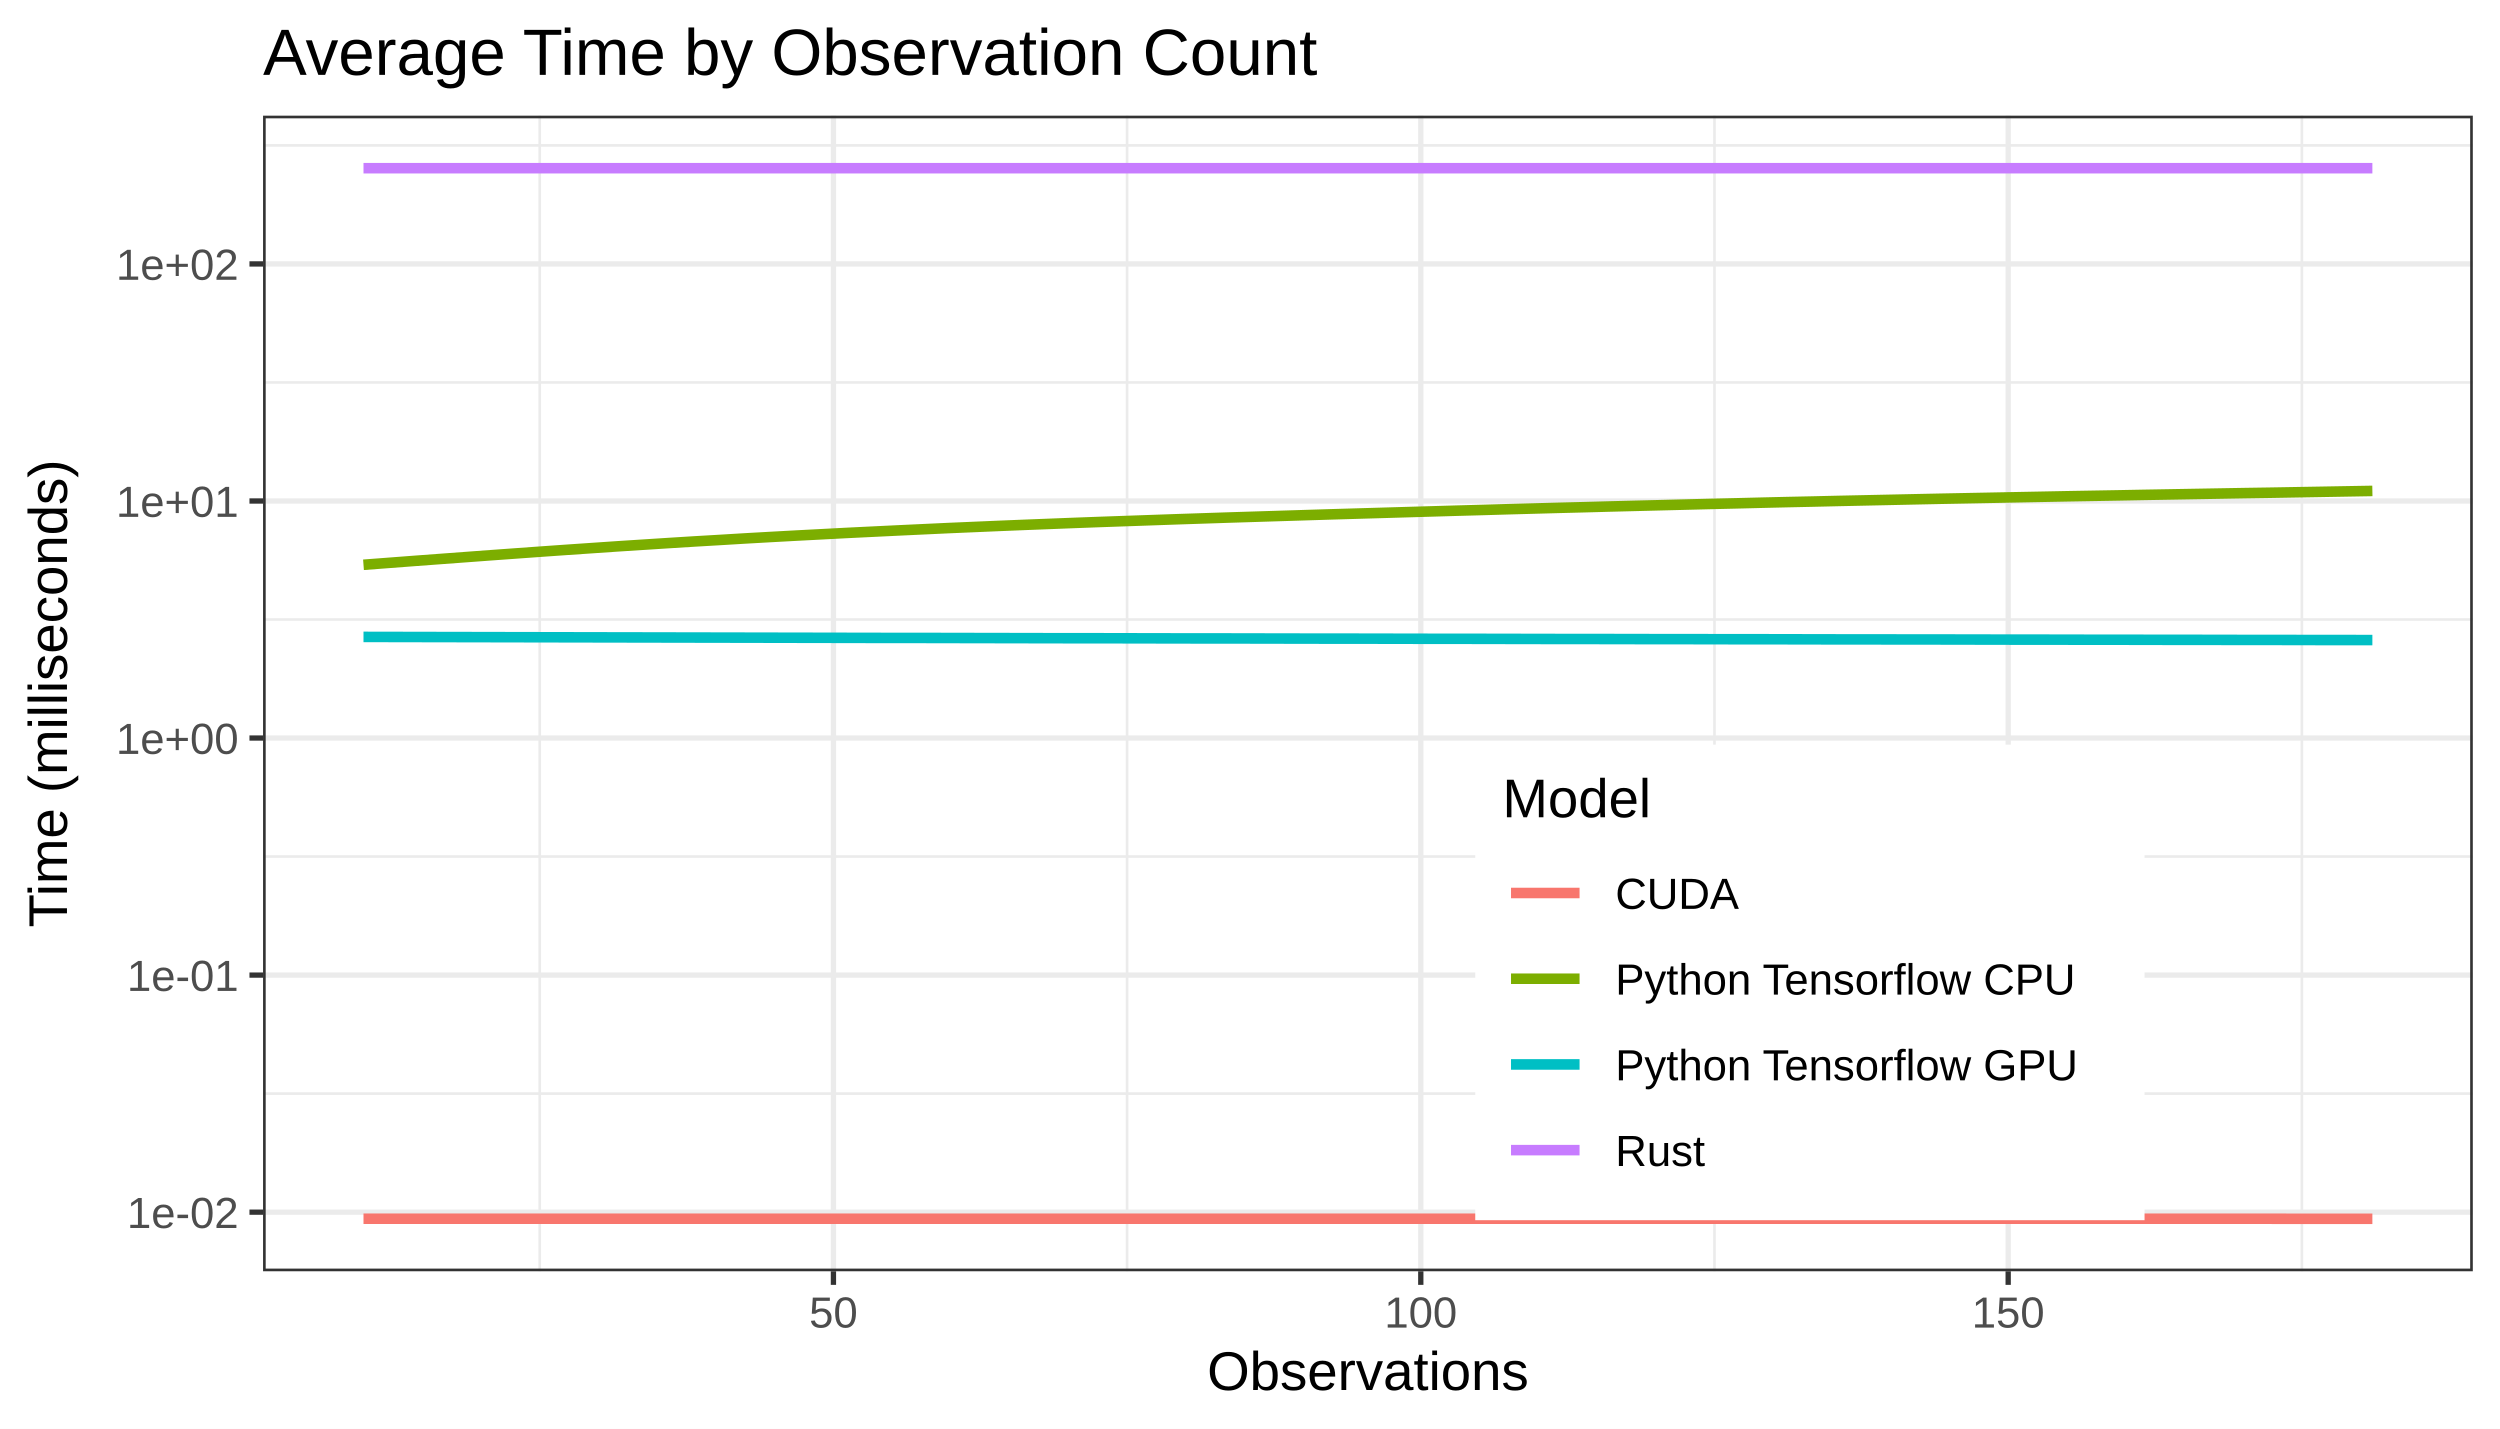
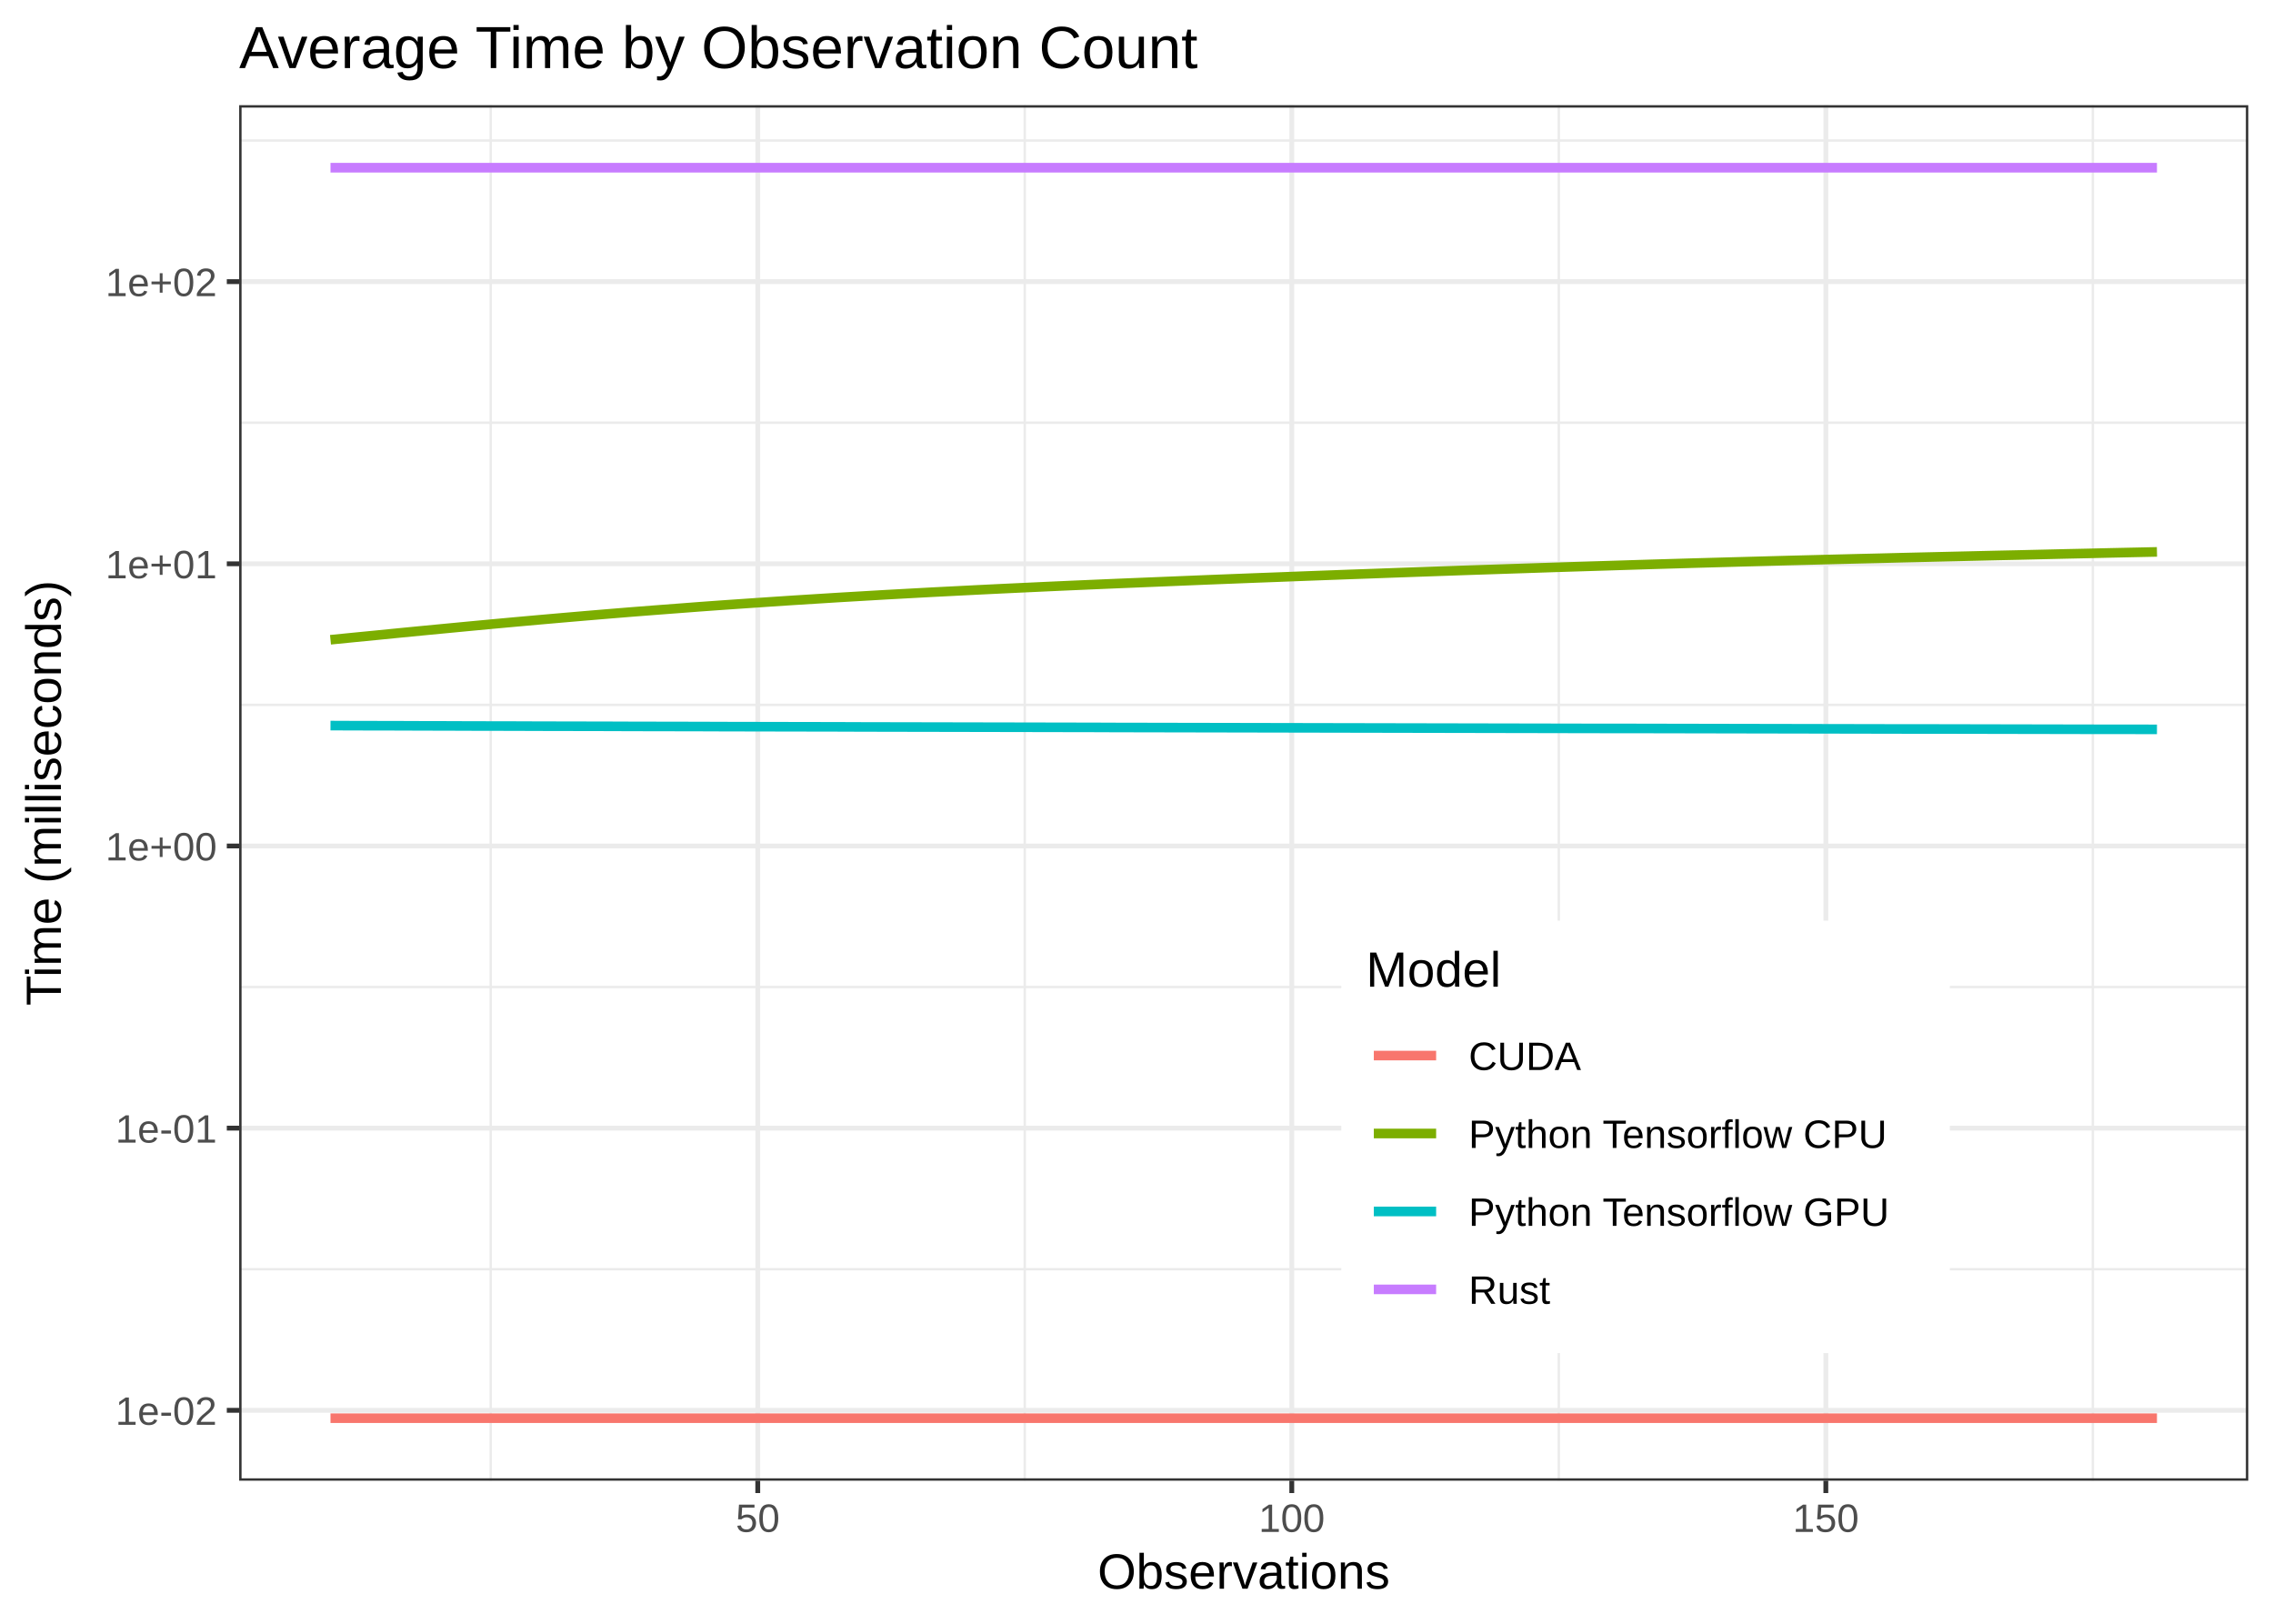
- <svg xmlns="http://www.w3.org/2000/svg" class="svglite" width="504.00pt" height="288.00pt" viewBox="0 0 504.00 288.00">
+ <svg xmlns="http://www.w3.org/2000/svg" class="svglite" width="504.00pt" height="360.00pt" viewBox="0 0 504.00 360.00">
  <defs>
    <style type="text/css">
    .svglite line, .svglite polyline, .svglite polygon, .svglite path, .svglite rect, .svglite circle {
      fill: none;
      stroke: #000000;
      stroke-linecap: round;
      stroke-linejoin: round;
      stroke-miterlimit: 10.00;
    }
    .svglite text {
      white-space: pre;
    }
  </style>
  </defs>
  <rect width="100%" height="100%" style="stroke: none; fill: #FFFFFF;" />
  <defs>
-     <clipPath id="cpMC4wMHw1MDQuMDB8MC4wMHwyODguMDA=">
-       <rect x="0.00" y="0.00" width="504.00" height="288.00" />
+     <clipPath id="cpMC4wMHw1MDQuMDB8MC4wMHwzNjAuMDA=">
+       <rect x="0.00" y="0.00" width="504.00" height="360.00" />
    </clipPath>
  </defs>
-   <g clip-path="url(#cpMC4wMHw1MDQuMDB8MC4wMHwyODguMDA=)">
-     <rect x="0.00" y="0.00" width="504.00" height="288.00" style="stroke-width: 1.07; stroke: #FFFFFF; fill: #FFFFFF;" />
+   <g clip-path="url(#cpMC4wMHw1MDQuMDB8MC4wMHwzNjAuMDA=)">
+     <rect x="0.00" y="0.00" width="504.00" height="360.00" style="stroke-width: 1.07; stroke: #FFFFFF; fill: #FFFFFF;" />
  </g>
  <defs>
-     <clipPath id="cpNTMuMDN8NDk4LjUyfDIzLjMyfDI1Ni4yOQ==">
-       <rect x="53.03" y="23.32" width="445.49" height="232.97" />
+     <clipPath id="cpNTMuMDN8NDk4LjUyfDIzLjMyfDMyOC4yOQ==">
+       <rect x="53.03" y="23.32" width="445.49" height="304.97" />
    </clipPath>
  </defs>
-   <g clip-path="url(#cpNTMuMDN8NDk4LjUyfDIzLjMyfDI1Ni4yOQ==)">
-     <rect x="53.03" y="23.32" width="445.49" height="232.97" style="stroke-width: 1.07; stroke: none; fill: #FFFFFF;" />
-     <polyline points="53.03,220.47 498.52,220.47 " style="stroke-width: 0.53; stroke: #EBEBEB; stroke-linecap: butt;" />
-     <polyline points="53.03,172.68 498.52,172.68 " style="stroke-width: 0.53; stroke: #EBEBEB; stroke-linecap: butt;" />
-     <polyline points="53.03,124.89 498.52,124.89 " style="stroke-width: 0.53; stroke: #EBEBEB; stroke-linecap: butt;" />
-     <polyline points="53.03,77.10 498.52,77.10 " style="stroke-width: 0.53; stroke: #EBEBEB; stroke-linecap: butt;" />
-     <polyline points="53.03,29.31 498.52,29.31 " style="stroke-width: 0.53; stroke: #EBEBEB; stroke-linecap: butt;" />
-     <polyline points="108.81,256.29 108.81,23.32 " style="stroke-width: 0.53; stroke: #EBEBEB; stroke-linecap: butt;" />
-     <polyline points="227.22,256.29 227.22,23.32 " style="stroke-width: 0.53; stroke: #EBEBEB; stroke-linecap: butt;" />
-     <polyline points="345.64,256.29 345.64,23.32 " style="stroke-width: 0.53; stroke: #EBEBEB; stroke-linecap: butt;" />
-     <polyline points="464.06,256.29 464.06,23.32 " style="stroke-width: 0.53; stroke: #EBEBEB; stroke-linecap: butt;" />
-     <polyline points="53.03,244.37 498.52,244.37 " style="stroke-width: 1.07; stroke: #EBEBEB; stroke-linecap: butt;" />
-     <polyline points="53.03,196.58 498.52,196.58 " style="stroke-width: 1.07; stroke: #EBEBEB; stroke-linecap: butt;" />
-     <polyline points="53.03,148.79 498.52,148.79 " style="stroke-width: 1.07; stroke: #EBEBEB; stroke-linecap: butt;" />
-     <polyline points="53.03,101.00 498.52,101.00 " style="stroke-width: 1.07; stroke: #EBEBEB; stroke-linecap: butt;" />
-     <polyline points="53.03,53.21 498.52,53.21 " style="stroke-width: 1.07; stroke: #EBEBEB; stroke-linecap: butt;" />
-     <polyline points="168.02,256.29 168.02,23.32 " style="stroke-width: 1.07; stroke: #EBEBEB; stroke-linecap: butt;" />
-     <polyline points="286.43,256.29 286.43,23.32 " style="stroke-width: 1.07; stroke: #EBEBEB; stroke-linecap: butt;" />
-     <polyline points="404.85,256.29 404.85,23.32 " style="stroke-width: 1.07; stroke: #EBEBEB; stroke-linecap: butt;" />
-     <polyline points="73.28,245.70 78.41,245.70 83.53,245.70 88.66,245.70 93.79,245.70 98.91,245.70 104.04,245.70 109.17,245.70 114.29,245.70 119.42,245.70 124.55,245.70 129.67,245.70 134.80,245.70 139.92,245.70 145.05,245.70 150.18,245.70 155.30,245.70 160.43,245.70 165.56,245.70 170.68,245.70 175.81,245.70 180.94,245.70 186.06,245.70 191.19,245.70 196.32,245.70 201.44,245.70 206.57,245.70 211.70,245.70 216.82,245.70 221.95,245.70 227.07,245.70 232.20,245.70 237.33,245.70 242.45,245.70 247.58,245.70 252.71,245.70 257.83,245.70 262.96,245.70 268.09,245.70 273.21,245.70 278.34,245.70 283.47,245.70 288.59,245.70 293.72,245.70 298.85,245.70 303.97,245.70 309.10,245.70 314.22,245.70 319.35,245.70 324.48,245.70 329.60,245.70 334.73,245.70 339.86,245.70 344.98,245.70 350.11,245.70 355.24,245.70 360.36,245.70 365.49,245.70 370.62,245.70 375.74,245.70 380.87,245.70 385.99,245.70 391.12,245.70 396.25,245.70 401.37,245.70 406.50,245.70 411.63,245.70 416.75,245.70 421.88,245.70 427.01,245.70 432.13,245.70 437.26,245.70 442.39,245.70 447.51,245.70 452.64,245.70 457.77,245.70 462.89,245.71 468.02,245.71 473.14,245.71 478.27,245.71 " style="stroke-width: 2.13; stroke: #F8766D; stroke-linecap: butt;" />
-     <polyline points="73.28,113.86 78.41,113.47 83.53,113.08 88.66,112.70 93.79,112.32 98.91,111.94 104.04,111.57 109.17,111.20 114.29,110.84 119.42,110.49 124.55,110.14 129.67,109.81 134.80,109.48 139.92,109.16 145.05,108.86 150.18,108.55 155.30,108.26 160.43,107.98 165.56,107.71 170.68,107.44 175.81,107.19 180.94,106.94 186.06,106.70 191.19,106.46 196.32,106.24 201.44,106.02 206.57,105.81 211.70,105.61 216.82,105.41 221.95,105.22 227.07,105.04 232.20,104.86 237.33,104.68 242.45,104.51 247.58,104.34 252.71,104.18 257.83,104.02 262.96,103.86 268.09,103.70 273.21,103.55 278.34,103.40 283.47,103.25 288.59,103.10 293.72,102.95 298.85,102.81 303.97,102.66 309.10,102.52 314.22,102.38 319.35,102.25 324.48,102.11 329.60,101.98 334.73,101.85 339.86,101.72 344.98,101.59 350.11,101.47 355.24,101.34 360.36,101.22 365.49,101.11 370.62,100.99 375.74,100.88 380.87,100.77 385.99,100.66 391.12,100.55 396.25,100.45 401.37,100.35 406.50,100.25 411.63,100.15 416.75,100.05 421.88,99.96 427.01,99.87 432.13,99.77 437.26,99.68 442.39,99.59 447.51,99.50 452.64,99.41 457.77,99.33 462.89,99.24 468.02,99.15 473.14,99.06 478.27,98.97 " style="stroke-width: 2.13; stroke: #7CAE00; stroke-linecap: butt;" />
-     <polyline points="73.28,128.40 78.41,128.41 83.53,128.42 88.66,128.43 93.79,128.44 98.91,128.45 104.04,128.46 109.17,128.47 114.29,128.48 119.42,128.49 124.55,128.50 129.67,128.51 134.80,128.52 139.92,128.53 145.05,128.54 150.18,128.55 155.30,128.56 160.43,128.57 165.56,128.58 170.68,128.59 175.81,128.60 180.94,128.61 186.06,128.61 191.19,128.62 196.32,128.63 201.44,128.64 206.57,128.65 211.70,128.66 216.82,128.67 221.95,128.67 227.07,128.68 232.20,128.69 237.33,128.70 242.45,128.71 247.58,128.71 252.71,128.72 257.83,128.73 262.96,128.74 268.09,128.75 273.21,128.75 278.34,128.76 283.47,128.77 288.59,128.78 293.72,128.78 298.85,128.79 303.97,128.80 309.10,128.81 314.22,128.82 319.35,128.82 324.48,128.83 329.60,128.84 334.73,128.85 339.86,128.85 344.98,128.86 350.11,128.87 355.24,128.87 360.36,128.88 365.49,128.89 370.62,128.90 375.74,128.90 380.87,128.91 385.99,128.92 391.12,128.92 396.25,128.93 401.37,128.94 406.50,128.95 411.63,128.95 416.75,128.96 421.88,128.97 427.01,128.97 432.13,128.98 437.26,128.99 442.39,128.99 447.51,129.00 452.64,129.01 457.77,129.01 462.89,129.02 468.02,129.03 473.14,129.03 478.27,129.04 " style="stroke-width: 2.13; stroke: #00BFC4; stroke-linecap: butt;" />
-     <polyline points="73.28,33.91 78.41,33.91 83.53,33.91 88.66,33.91 93.79,33.91 98.91,33.91 104.04,33.91 109.17,33.91 114.29,33.91 119.42,33.91 124.55,33.91 129.67,33.91 134.80,33.91 139.92,33.91 145.05,33.91 150.18,33.91 155.30,33.91 160.43,33.91 165.56,33.91 170.68,33.91 175.81,33.91 180.94,33.91 186.06,33.91 191.19,33.91 196.32,33.91 201.44,33.91 206.57,33.91 211.70,33.91 216.82,33.91 221.95,33.91 227.07,33.91 232.20,33.91 237.33,33.91 242.45,33.91 247.58,33.91 252.71,33.91 257.83,33.91 262.96,33.91 268.09,33.91 273.21,33.91 278.34,33.91 283.47,33.91 288.59,33.91 293.72,33.91 298.85,33.91 303.97,33.91 309.10,33.91 314.22,33.91 319.35,33.91 324.48,33.91 329.60,33.91 334.73,33.91 339.86,33.91 344.98,33.91 350.11,33.91 355.24,33.91 360.36,33.91 365.49,33.91 370.62,33.91 375.74,33.91 380.87,33.91 385.99,33.91 391.12,33.91 396.25,33.91 401.37,33.91 406.50,33.91 411.63,33.91 416.75,33.91 421.88,33.91 427.01,33.91 432.13,33.91 437.26,33.91 442.39,33.91 447.51,33.91 452.64,33.91 457.77,33.91 462.89,33.91 468.02,33.91 473.14,33.91 478.27,33.91 " style="stroke-width: 2.13; stroke: #C77CFF; stroke-linecap: butt;" />
-     <rect x="53.03" y="23.32" width="445.49" height="232.97" style="stroke-width: 1.07; stroke: #333333;" />
+   <g clip-path="url(#cpNTMuMDN8NDk4LjUyfDIzLjMyfDMyOC4yOQ==)">
+     <rect x="53.03" y="23.32" width="445.49" height="304.97" style="stroke-width: 1.07; stroke: none; fill: #FFFFFF;" />
+     <polyline points="53.03,281.40 498.52,281.40 " style="stroke-width: 0.53; stroke: #EBEBEB; stroke-linecap: butt;" />
+     <polyline points="53.03,218.84 498.52,218.84 " style="stroke-width: 0.53; stroke: #EBEBEB; stroke-linecap: butt;" />
+     <polyline points="53.03,156.28 498.52,156.28 " style="stroke-width: 0.53; stroke: #EBEBEB; stroke-linecap: butt;" />
+     <polyline points="53.03,93.72 498.52,93.72 " style="stroke-width: 0.53; stroke: #EBEBEB; stroke-linecap: butt;" />
+     <polyline points="53.03,31.16 498.52,31.16 " style="stroke-width: 0.53; stroke: #EBEBEB; stroke-linecap: butt;" />
+     <polyline points="108.81,328.29 108.81,23.32 " style="stroke-width: 0.53; stroke: #EBEBEB; stroke-linecap: butt;" />
+     <polyline points="227.22,328.29 227.22,23.32 " style="stroke-width: 0.53; stroke: #EBEBEB; stroke-linecap: butt;" />
+     <polyline points="345.64,328.29 345.64,23.32 " style="stroke-width: 0.53; stroke: #EBEBEB; stroke-linecap: butt;" />
+     <polyline points="464.06,328.29 464.06,23.32 " style="stroke-width: 0.53; stroke: #EBEBEB; stroke-linecap: butt;" />
+     <polyline points="53.03,312.68 498.52,312.68 " style="stroke-width: 1.07; stroke: #EBEBEB; stroke-linecap: butt;" />
+     <polyline points="53.03,250.12 498.52,250.12 " style="stroke-width: 1.07; stroke: #EBEBEB; stroke-linecap: butt;" />
+     <polyline points="53.03,187.56 498.52,187.56 " style="stroke-width: 1.07; stroke: #EBEBEB; stroke-linecap: butt;" />
+     <polyline points="53.03,125.00 498.52,125.00 " style="stroke-width: 1.07; stroke: #EBEBEB; stroke-linecap: butt;" />
+     <polyline points="53.03,62.44 498.52,62.44 " style="stroke-width: 1.07; stroke: #EBEBEB; stroke-linecap: butt;" />
+     <polyline points="168.02,328.29 168.02,23.32 " style="stroke-width: 1.07; stroke: #EBEBEB; stroke-linecap: butt;" />
+     <polyline points="286.43,328.29 286.43,23.32 " style="stroke-width: 1.07; stroke: #EBEBEB; stroke-linecap: butt;" />
+     <polyline points="404.85,328.29 404.85,23.32 " style="stroke-width: 1.07; stroke: #EBEBEB; stroke-linecap: butt;" />
+     <polyline points="73.28,314.43 78.41,314.43 83.53,314.43 88.66,314.43 93.79,314.43 98.91,314.43 104.04,314.43 109.17,314.43 114.29,314.43 119.42,314.43 124.55,314.43 129.67,314.43 134.80,314.43 139.92,314.43 145.05,314.43 150.18,314.43 155.30,314.43 160.43,314.43 165.56,314.43 170.68,314.43 175.81,314.43 180.94,314.43 186.06,314.43 191.19,314.43 196.32,314.43 201.44,314.43 206.57,314.43 211.70,314.43 216.82,314.43 221.95,314.43 227.07,314.43 232.20,314.43 237.33,314.43 242.45,314.43 247.58,314.43 252.71,314.43 257.83,314.43 262.96,314.43 268.09,314.43 273.21,314.43 278.34,314.43 283.47,314.43 288.59,314.43 293.72,314.43 298.85,314.43 303.97,314.43 309.10,314.43 314.22,314.43 319.35,314.43 324.48,314.43 329.60,314.43 334.73,314.43 339.86,314.43 344.98,314.43 350.11,314.43 355.24,314.43 360.36,314.43 365.49,314.43 370.62,314.43 375.74,314.43 380.87,314.43 385.99,314.43 391.12,314.43 396.25,314.43 401.37,314.43 406.50,314.43 411.63,314.43 416.75,314.43 421.88,314.43 427.01,314.43 432.13,314.43 437.26,314.43 442.39,314.43 447.51,314.43 452.64,314.43 457.77,314.43 462.89,314.43 468.02,314.43 473.14,314.43 478.27,314.43 " style="stroke-width: 2.13; stroke: #F8766D; stroke-linecap: butt;" />
+     <polyline points="73.28,141.84 78.41,141.33 83.53,140.83 88.66,140.32 93.79,139.82 98.91,139.33 104.04,138.84 109.17,138.36 114.29,137.89 119.42,137.43 124.55,136.98 129.67,136.54 134.80,136.11 139.92,135.69 145.05,135.29 150.18,134.90 155.30,134.51 160.43,134.14 165.56,133.79 170.68,133.44 175.81,133.10 180.94,132.78 186.06,132.46 191.19,132.16 196.32,131.86 201.44,131.58 206.57,131.30 211.70,131.04 216.82,130.78 221.95,130.53 227.07,130.29 232.20,130.05 237.33,129.82 242.45,129.60 247.58,129.38 252.71,129.17 257.83,128.96 262.96,128.75 268.09,128.54 273.21,128.34 278.34,128.14 283.47,127.95 288.59,127.75 293.72,127.56 298.85,127.37 303.97,127.19 309.10,127.00 314.22,126.82 319.35,126.64 324.48,126.46 329.60,126.29 334.73,126.12 339.86,125.95 344.98,125.78 350.11,125.62 355.24,125.46 360.36,125.30 365.49,125.14 370.62,124.99 375.74,124.84 380.87,124.70 385.99,124.56 391.12,124.42 396.25,124.28 401.37,124.15 406.50,124.02 411.63,123.89 416.75,123.77 421.88,123.64 427.01,123.52 432.13,123.40 437.26,123.28 442.39,123.16 447.51,123.05 452.64,122.93 457.77,122.81 462.89,122.70 468.02,122.58 473.14,122.47 478.27,122.36 " style="stroke-width: 2.13; stroke: #7CAE00; stroke-linecap: butt;" />
+     <polyline points="73.28,160.87 78.41,160.89 83.53,160.90 88.66,160.91 93.79,160.93 98.91,160.94 104.04,160.96 109.17,160.97 114.29,160.98 119.42,161.00 124.55,161.01 129.67,161.02 134.80,161.03 139.92,161.05 145.05,161.06 150.18,161.07 155.30,161.08 160.43,161.10 165.56,161.11 170.68,161.12 175.81,161.13 180.94,161.14 186.06,161.15 191.19,161.17 196.32,161.18 201.44,161.19 206.57,161.20 211.70,161.21 216.82,161.22 221.95,161.23 227.07,161.24 232.20,161.25 237.33,161.26 242.45,161.27 247.58,161.29 252.71,161.30 257.83,161.31 262.96,161.32 268.09,161.33 273.21,161.34 278.34,161.35 283.47,161.36 288.59,161.37 293.72,161.38 298.85,161.39 303.97,161.40 309.10,161.41 314.22,161.42 319.35,161.43 324.48,161.44 329.60,161.45 334.73,161.46 339.86,161.47 344.98,161.48 350.11,161.49 355.24,161.50 360.36,161.50 365.49,161.51 370.62,161.52 375.74,161.53 380.87,161.54 385.99,161.55 391.12,161.56 396.25,161.57 401.37,161.58 406.50,161.59 411.63,161.60 416.75,161.61 421.88,161.62 427.01,161.62 432.13,161.63 437.26,161.64 442.39,161.65 447.51,161.66 452.64,161.67 457.77,161.68 462.89,161.69 468.02,161.70 473.14,161.70 478.27,161.71 " style="stroke-width: 2.13; stroke: #00BFC4; stroke-linecap: butt;" />
+     <polyline points="73.28,37.18 78.41,37.18 83.53,37.18 88.66,37.18 93.79,37.18 98.91,37.18 104.04,37.18 109.17,37.18 114.29,37.18 119.42,37.18 124.55,37.18 129.67,37.18 134.80,37.18 139.92,37.18 145.05,37.18 150.18,37.18 155.30,37.18 160.43,37.18 165.56,37.18 170.68,37.18 175.81,37.18 180.94,37.18 186.06,37.18 191.19,37.18 196.32,37.18 201.44,37.18 206.57,37.18 211.70,37.18 216.82,37.18 221.95,37.18 227.07,37.18 232.20,37.18 237.33,37.18 242.45,37.18 247.58,37.18 252.71,37.18 257.83,37.18 262.96,37.18 268.09,37.18 273.21,37.18 278.34,37.18 283.47,37.18 288.59,37.18 293.72,37.18 298.85,37.18 303.97,37.18 309.10,37.18 314.22,37.18 319.35,37.18 324.48,37.18 329.60,37.18 334.73,37.18 339.86,37.18 344.98,37.18 350.11,37.18 355.24,37.18 360.36,37.18 365.49,37.18 370.62,37.18 375.74,37.18 380.87,37.18 385.99,37.18 391.12,37.18 396.25,37.18 401.37,37.18 406.50,37.18 411.63,37.18 416.75,37.18 421.88,37.18 427.01,37.18 432.13,37.18 437.26,37.18 442.39,37.18 447.51,37.18 452.64,37.18 457.77,37.18 462.89,37.18 468.02,37.18 473.14,37.18 478.27,37.18 " style="stroke-width: 2.13; stroke: #C77CFF; stroke-linecap: butt;" />
+     <rect x="53.03" y="23.32" width="445.49" height="304.97" style="stroke-width: 1.07; stroke: #333333;" />
  </g>
-   <g clip-path="url(#cpMC4wMHw1MDQuMDB8MC4wMHwyODguMDA=)">
-     <text x="48.10" y="247.57" text-anchor="end" style="font-size: 8.80px;fill: #4D4D4D; font-family: &quot;Arimo&quot;;" textLength="25.37px" lengthAdjust="spacingAndGlyphs">1e-02</text>
-     <text x="48.10" y="199.78" text-anchor="end" style="font-size: 8.80px;fill: #4D4D4D; font-family: &quot;Arimo&quot;;" textLength="25.37px" lengthAdjust="spacingAndGlyphs">1e-01</text>
-     <text x="48.10" y="151.99" text-anchor="end" style="font-size: 8.80px;fill: #4D4D4D; font-family: &quot;Arimo&quot;;" textLength="29.57px" lengthAdjust="spacingAndGlyphs">1e+00</text>
-     <text x="48.10" y="104.20" text-anchor="end" style="font-size: 8.80px;fill: #4D4D4D; font-family: &quot;Arimo&quot;;" textLength="29.57px" lengthAdjust="spacingAndGlyphs">1e+01</text>
-     <text x="48.10" y="56.41" text-anchor="end" style="font-size: 8.80px;fill: #4D4D4D; font-family: &quot;Arimo&quot;;" textLength="29.57px" lengthAdjust="spacingAndGlyphs">1e+02</text>
-     <polyline points="50.29,244.37 53.03,244.37 " style="stroke-width: 1.07; stroke: #333333; stroke-linecap: butt;" />
-     <polyline points="50.29,196.58 53.03,196.58 " style="stroke-width: 1.07; stroke: #333333; stroke-linecap: butt;" />
-     <polyline points="50.29,148.79 53.03,148.79 " style="stroke-width: 1.07; stroke: #333333; stroke-linecap: butt;" />
-     <polyline points="50.29,101.00 53.03,101.00 " style="stroke-width: 1.07; stroke: #333333; stroke-linecap: butt;" />
-     <polyline points="50.29,53.21 53.03,53.21 " style="stroke-width: 1.07; stroke: #333333; stroke-linecap: butt;" />
-     <polyline points="168.02,259.03 168.02,256.29 " style="stroke-width: 1.07; stroke: #333333; stroke-linecap: butt;" />
-     <polyline points="286.43,259.03 286.43,256.29 " style="stroke-width: 1.07; stroke: #333333; stroke-linecap: butt;" />
-     <polyline points="404.85,259.03 404.85,256.29 " style="stroke-width: 1.07; stroke: #333333; stroke-linecap: butt;" />
-     <text x="168.02" y="267.64" text-anchor="middle" style="font-size: 8.80px;fill: #4D4D4D; font-family: &quot;Arimo&quot;;" textLength="11.19px" lengthAdjust="spacingAndGlyphs">50</text>
-     <text x="286.43" y="267.64" text-anchor="middle" style="font-size: 8.80px;fill: #4D4D4D; font-family: &quot;Arimo&quot;;" textLength="16.78px" lengthAdjust="spacingAndGlyphs">100</text>
-     <text x="404.85" y="267.64" text-anchor="middle" style="font-size: 8.80px;fill: #4D4D4D; font-family: &quot;Arimo&quot;;" textLength="16.78px" lengthAdjust="spacingAndGlyphs">150</text>
-     <text x="275.78" y="280.23" text-anchor="middle" style="font-size: 11.00px; font-family: &quot;Arimo&quot;;" textLength="72.72px" lengthAdjust="spacingAndGlyphs">Observations</text>
-     <text transform="translate(13.50,139.81) rotate(-90)" text-anchor="middle" style="font-size: 11.00px; font-family: &quot;Arimo&quot;;" textLength="106.92px" lengthAdjust="spacingAndGlyphs">Time (milliseconds)</text>
-     <rect x="297.41" y="150.12" width="134.93" height="95.87" style="stroke-width: 1.07; stroke: none; fill: #FFFFFF;" />
-     <text x="302.89" y="164.76" style="font-size: 11.00px; font-family: &quot;Arimo&quot;;" textLength="33.03px" lengthAdjust="spacingAndGlyphs">Model</text>
-     <rect x="302.89" y="171.39" width="17.28" height="17.28" style="stroke-width: 1.07; stroke: none; fill: #FFFFFF;" />
-     <line x1="304.62" y1="180.03" x2="318.44" y2="180.03" style="stroke-width: 2.13; stroke: #F8766D; stroke-linecap: butt;" />
-     <rect x="302.89" y="188.67" width="17.28" height="17.28" style="stroke-width: 1.07; stroke: none; fill: #FFFFFF;" />
-     <line x1="304.62" y1="197.31" x2="318.44" y2="197.31" style="stroke-width: 2.13; stroke: #7CAE00; stroke-linecap: butt;" />
-     <rect x="302.89" y="205.95" width="17.28" height="17.28" style="stroke-width: 1.07; stroke: none; fill: #FFFFFF;" />
-     <line x1="304.62" y1="214.59" x2="318.44" y2="214.59" style="stroke-width: 2.13; stroke: #00BFC4; stroke-linecap: butt;" />
-     <rect x="302.89" y="223.23" width="17.28" height="17.28" style="stroke-width: 1.07; stroke: none; fill: #FFFFFF;" />
-     <line x1="304.62" y1="231.87" x2="318.44" y2="231.87" style="stroke-width: 2.13; stroke: #C77CFF; stroke-linecap: butt;" />
-     <text x="325.65" y="183.23" style="font-size: 8.80px; font-family: &quot;Arimo&quot;;" textLength="25.22px" lengthAdjust="spacingAndGlyphs">CUDA</text>
-     <text x="325.65" y="200.51" style="font-size: 8.80px; font-family: &quot;Arimo&quot;;" textLength="100.53px" lengthAdjust="spacingAndGlyphs">Python Tensorflow CPU</text>
-     <text x="325.65" y="217.79" style="font-size: 8.80px; font-family: &quot;Arimo&quot;;" textLength="101.21px" lengthAdjust="spacingAndGlyphs">Python Tensorflow GPU</text>
-     <text x="325.65" y="235.07" style="font-size: 8.80px; font-family: &quot;Arimo&quot;;" textLength="19.32px" lengthAdjust="spacingAndGlyphs">Rust</text>
+   <g clip-path="url(#cpMC4wMHw1MDQuMDB8MC4wMHwzNjAuMDA=)">
+     <text x="48.10" y="315.89" text-anchor="end" style="font-size: 8.80px;fill: #4D4D4D; font-family: &quot;Arimo&quot;;" textLength="25.37px" lengthAdjust="spacingAndGlyphs">1e-02</text>
+     <text x="48.10" y="253.33" text-anchor="end" style="font-size: 8.80px;fill: #4D4D4D; font-family: &quot;Arimo&quot;;" textLength="25.37px" lengthAdjust="spacingAndGlyphs">1e-01</text>
+     <text x="48.10" y="190.77" text-anchor="end" style="font-size: 8.80px;fill: #4D4D4D; font-family: &quot;Arimo&quot;;" textLength="29.57px" lengthAdjust="spacingAndGlyphs">1e+00</text>
+     <text x="48.10" y="128.21" text-anchor="end" style="font-size: 8.80px;fill: #4D4D4D; font-family: &quot;Arimo&quot;;" textLength="29.57px" lengthAdjust="spacingAndGlyphs">1e+01</text>
+     <text x="48.10" y="65.65" text-anchor="end" style="font-size: 8.80px;fill: #4D4D4D; font-family: &quot;Arimo&quot;;" textLength="29.57px" lengthAdjust="spacingAndGlyphs">1e+02</text>
+     <polyline points="50.29,312.68 53.03,312.68 " style="stroke-width: 1.07; stroke: #333333; stroke-linecap: butt;" />
+     <polyline points="50.29,250.12 53.03,250.12 " style="stroke-width: 1.07; stroke: #333333; stroke-linecap: butt;" />
+     <polyline points="50.29,187.56 53.03,187.56 " style="stroke-width: 1.07; stroke: #333333; stroke-linecap: butt;" />
+     <polyline points="50.29,125.00 53.03,125.00 " style="stroke-width: 1.07; stroke: #333333; stroke-linecap: butt;" />
+     <polyline points="50.29,62.44 53.03,62.44 " style="stroke-width: 1.07; stroke: #333333; stroke-linecap: butt;" />
+     <polyline points="168.02,331.03 168.02,328.29 " style="stroke-width: 1.07; stroke: #333333; stroke-linecap: butt;" />
+     <polyline points="286.43,331.03 286.43,328.29 " style="stroke-width: 1.07; stroke: #333333; stroke-linecap: butt;" />
+     <polyline points="404.85,331.03 404.85,328.29 " style="stroke-width: 1.07; stroke: #333333; stroke-linecap: butt;" />
+     <text x="168.02" y="339.64" text-anchor="middle" style="font-size: 8.80px;fill: #4D4D4D; font-family: &quot;Arimo&quot;;" textLength="11.19px" lengthAdjust="spacingAndGlyphs">50</text>
+     <text x="286.43" y="339.64" text-anchor="middle" style="font-size: 8.80px;fill: #4D4D4D; font-family: &quot;Arimo&quot;;" textLength="16.78px" lengthAdjust="spacingAndGlyphs">100</text>
+     <text x="404.85" y="339.64" text-anchor="middle" style="font-size: 8.80px;fill: #4D4D4D; font-family: &quot;Arimo&quot;;" textLength="16.78px" lengthAdjust="spacingAndGlyphs">150</text>
+     <text x="275.78" y="352.23" text-anchor="middle" style="font-size: 11.00px; font-family: &quot;Arimo&quot;;" textLength="72.72px" lengthAdjust="spacingAndGlyphs">Observations</text>
+     <text transform="translate(13.50,175.81) rotate(-90)" text-anchor="middle" style="font-size: 11.00px; font-family: &quot;Arimo&quot;;" textLength="106.92px" lengthAdjust="spacingAndGlyphs">Time (milliseconds)</text>
+     <rect x="297.41" y="204.12" width="134.93" height="95.87" style="stroke-width: 1.07; stroke: none; fill: #FFFFFF;" />
+     <text x="302.89" y="218.76" style="font-size: 11.00px; font-family: &quot;Arimo&quot;;" textLength="33.03px" lengthAdjust="spacingAndGlyphs">Model</text>
+     <rect x="302.89" y="225.39" width="17.28" height="17.28" style="stroke-width: 1.07; stroke: none; fill: #FFFFFF;" />
+     <line x1="304.62" y1="234.03" x2="318.44" y2="234.03" style="stroke-width: 2.13; stroke: #F8766D; stroke-linecap: butt;" />
+     <rect x="302.89" y="242.67" width="17.28" height="17.28" style="stroke-width: 1.07; stroke: none; fill: #FFFFFF;" />
+     <line x1="304.62" y1="251.31" x2="318.44" y2="251.31" style="stroke-width: 2.13; stroke: #7CAE00; stroke-linecap: butt;" />
+     <rect x="302.89" y="259.95" width="17.28" height="17.28" style="stroke-width: 1.07; stroke: none; fill: #FFFFFF;" />
+     <line x1="304.62" y1="268.59" x2="318.44" y2="268.59" style="stroke-width: 2.13; stroke: #00BFC4; stroke-linecap: butt;" />
+     <rect x="302.89" y="277.23" width="17.28" height="17.28" style="stroke-width: 1.07; stroke: none; fill: #FFFFFF;" />
+     <line x1="304.62" y1="285.87" x2="318.44" y2="285.87" style="stroke-width: 2.13; stroke: #C77CFF; stroke-linecap: butt;" />
+     <text x="325.65" y="237.23" style="font-size: 8.80px; font-family: &quot;Arimo&quot;;" textLength="25.22px" lengthAdjust="spacingAndGlyphs">CUDA</text>
+     <text x="325.65" y="254.51" style="font-size: 8.80px; font-family: &quot;Arimo&quot;;" textLength="100.53px" lengthAdjust="spacingAndGlyphs">Python Tensorflow CPU</text>
+     <text x="325.65" y="271.79" style="font-size: 8.80px; font-family: &quot;Arimo&quot;;" textLength="101.21px" lengthAdjust="spacingAndGlyphs">Python Tensorflow GPU</text>
+     <text x="325.65" y="289.07" style="font-size: 8.80px; font-family: &quot;Arimo&quot;;" textLength="19.32px" lengthAdjust="spacingAndGlyphs">Rust</text>
    <text x="53.03" y="15.10" style="font-size: 13.20px; font-family: &quot;Arimo&quot;;" textLength="238.87px" lengthAdjust="spacingAndGlyphs">Average Time by Observation Count</text>
  </g>
</svg>
